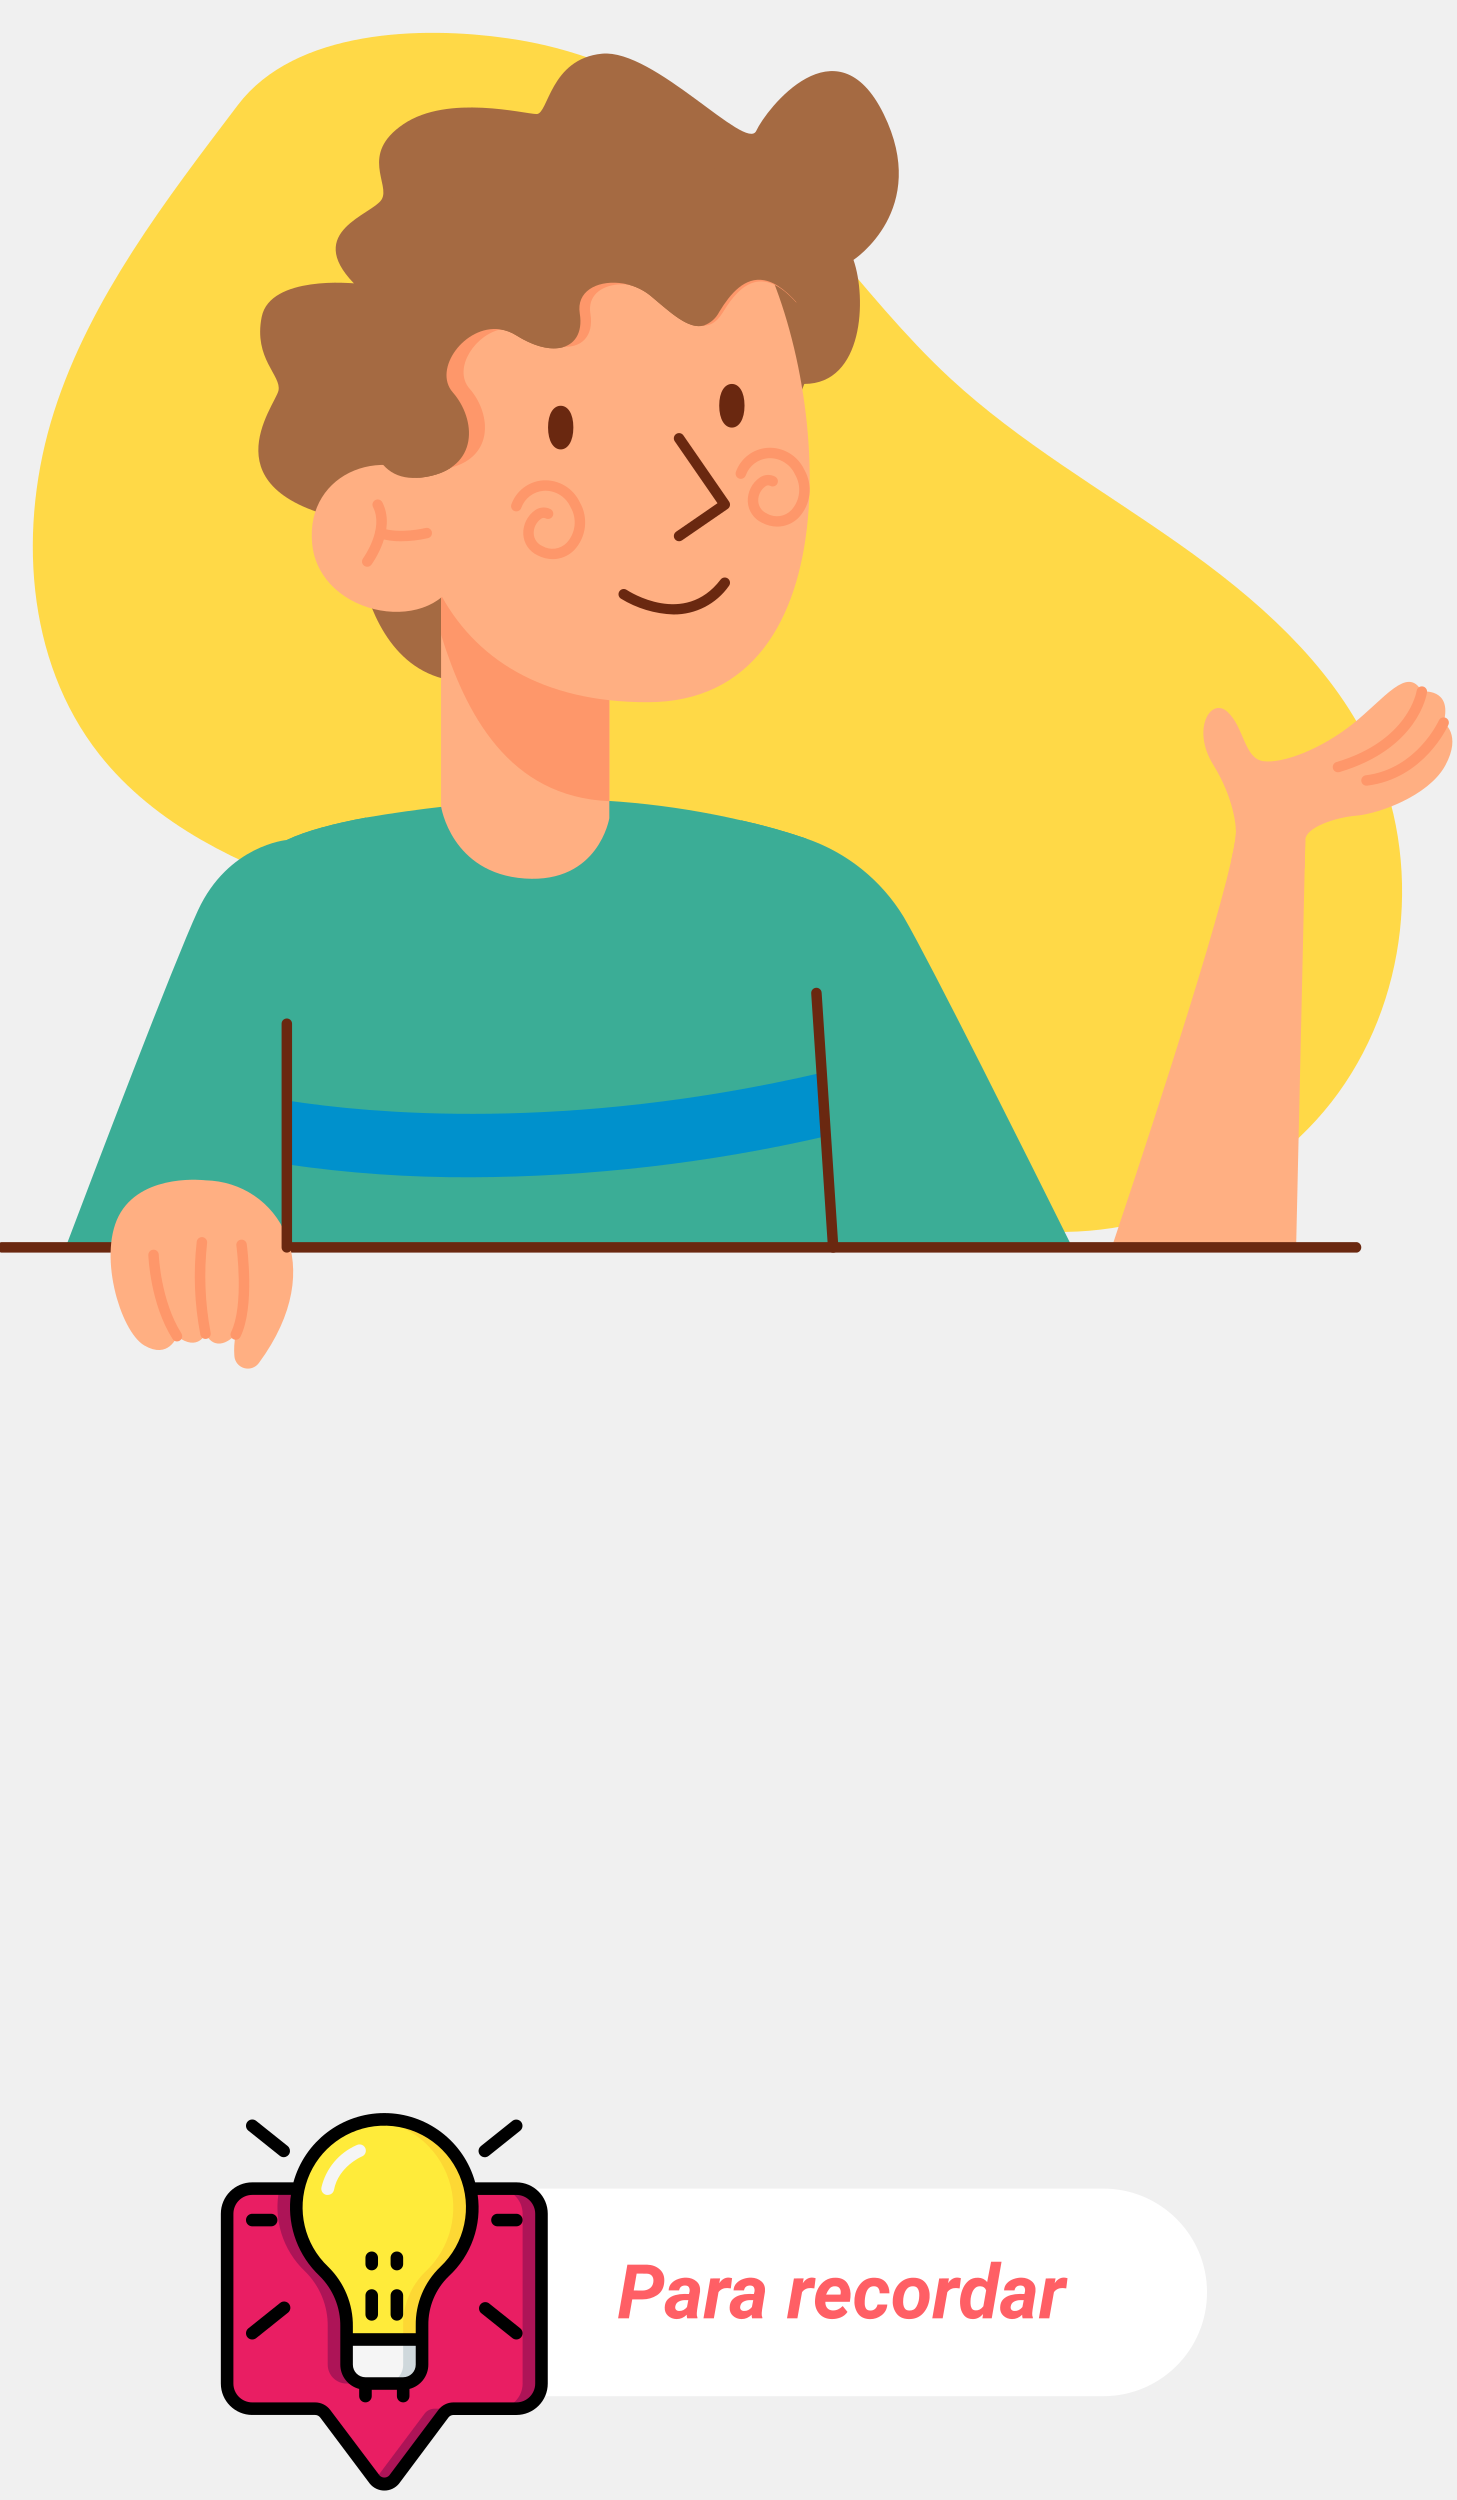
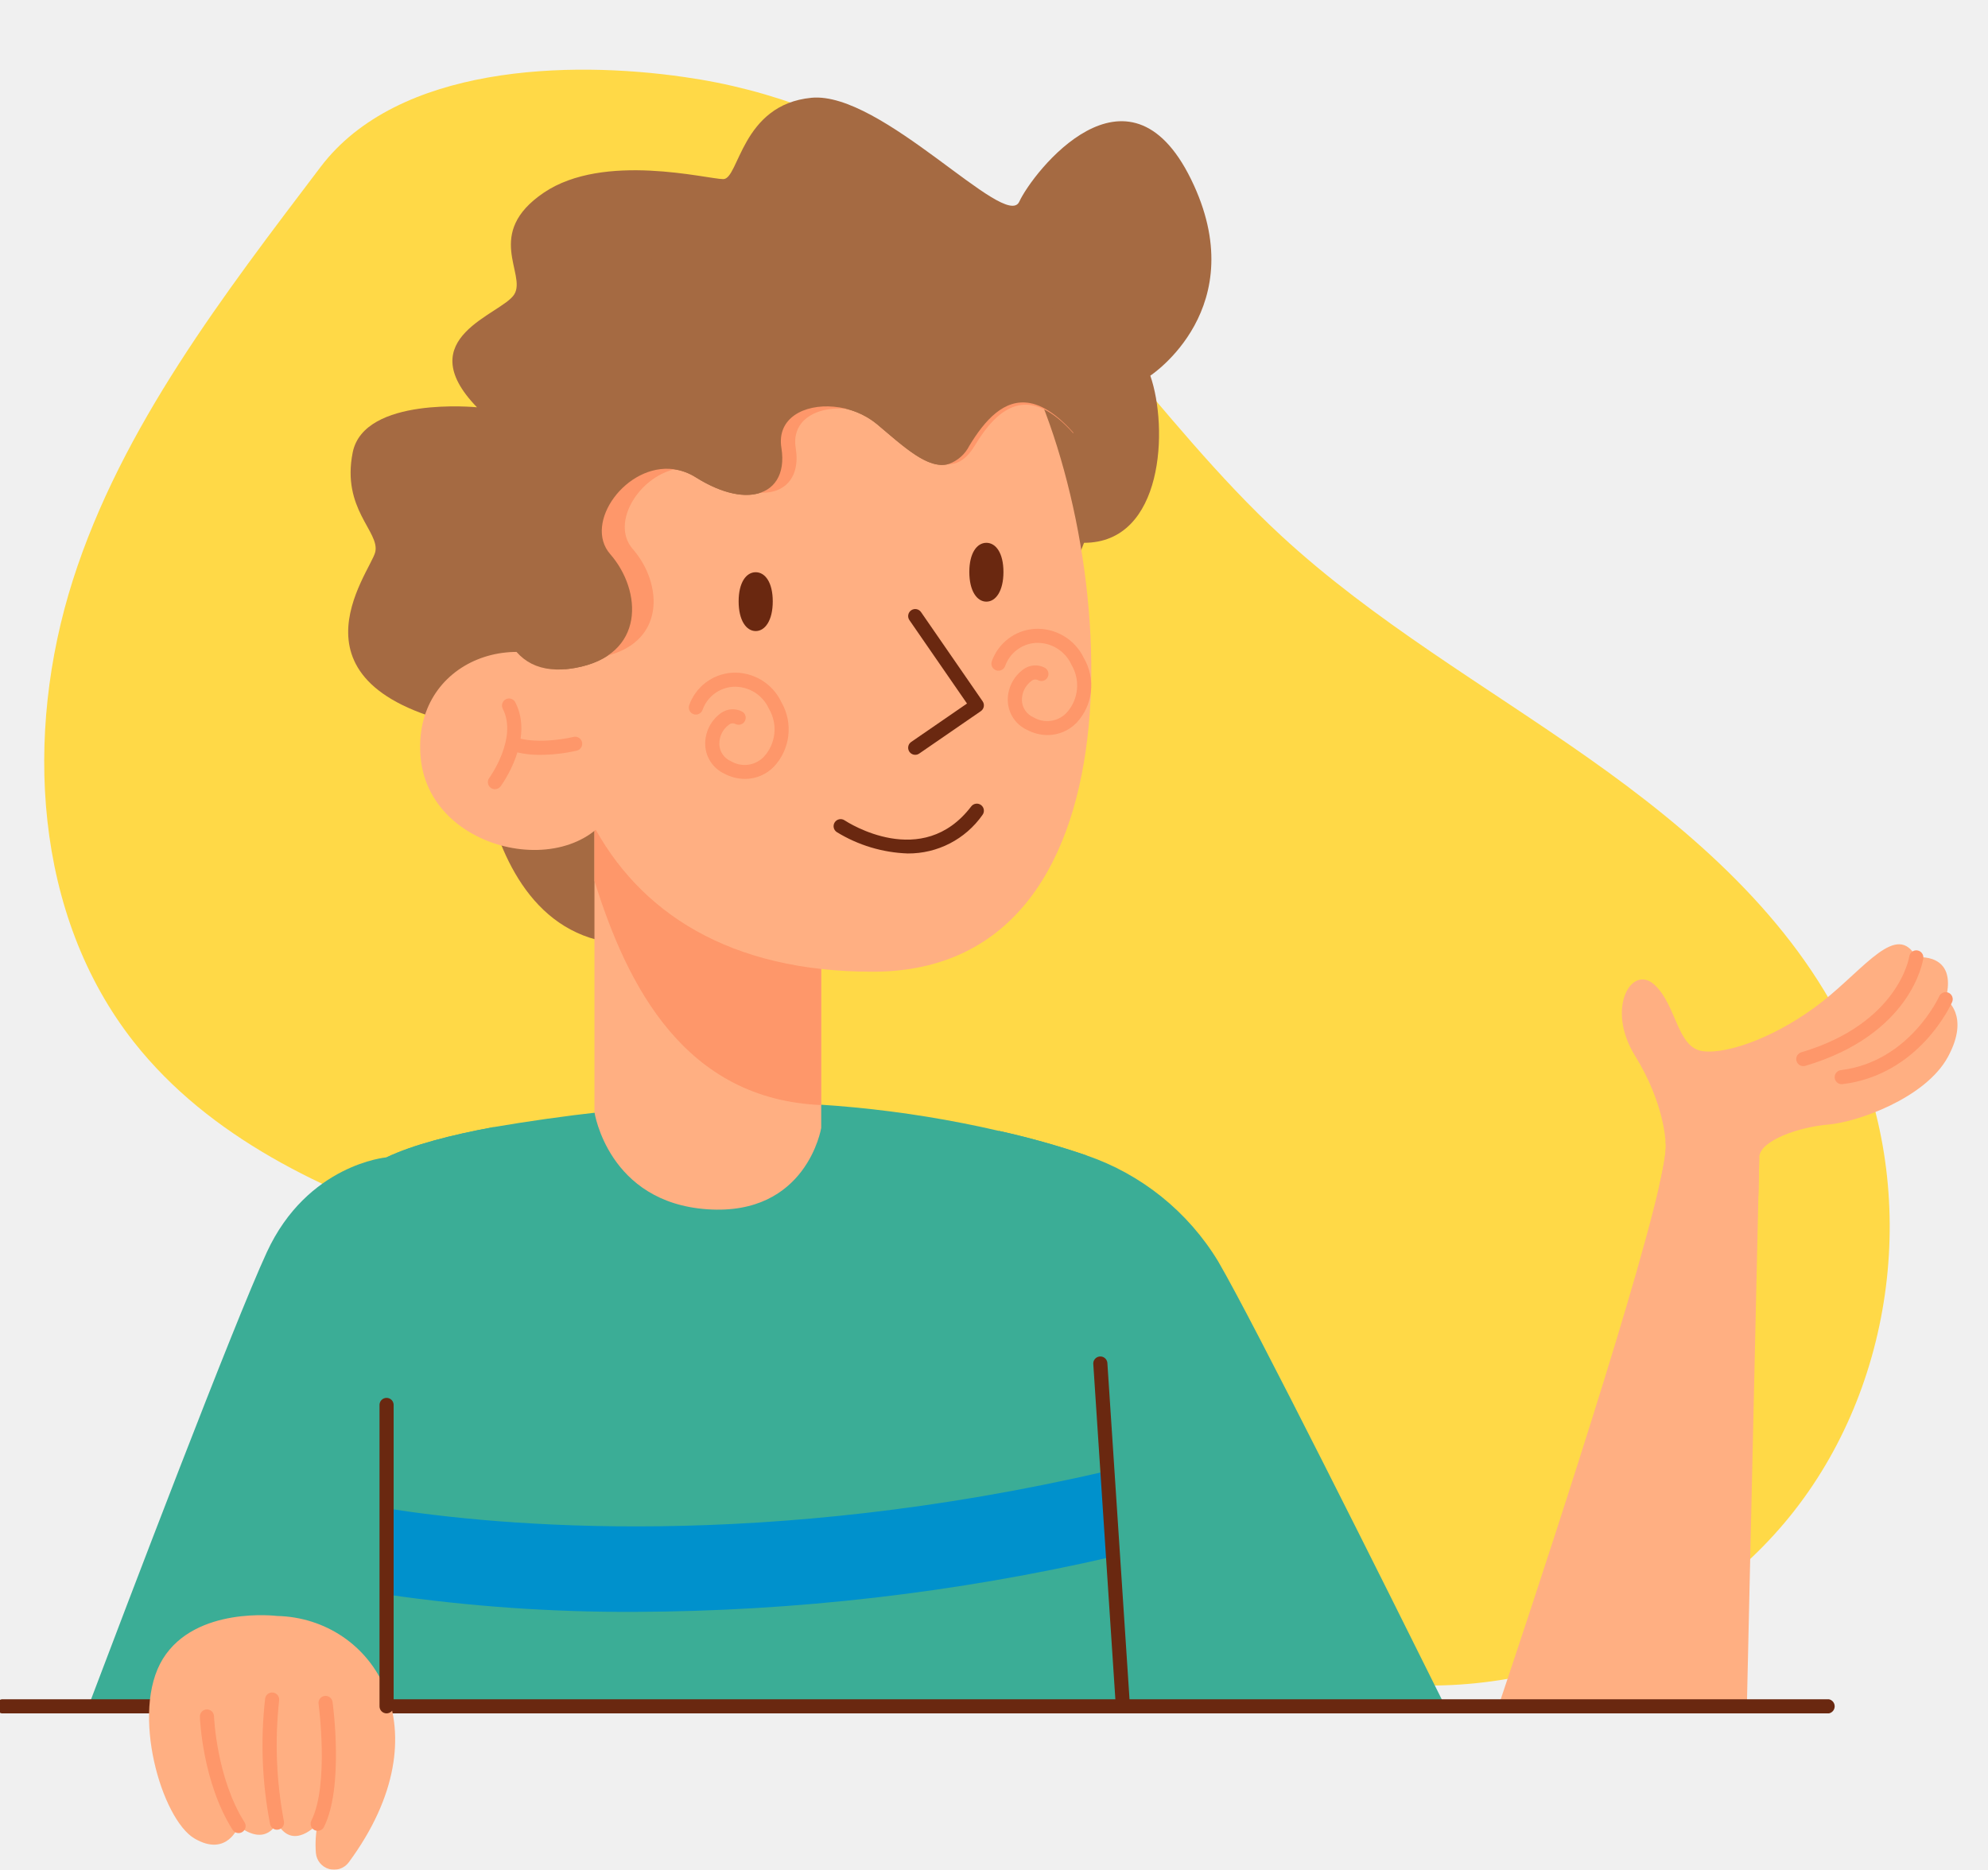
- <svg xmlns="http://www.w3.org/2000/svg" width="308.601" height="529.82" viewBox="0 0 308.601 529.82">
+ <svg xmlns="http://www.w3.org/2000/svg" width="312.601" height="294.058" viewBox="0 0 312.601 294.058">
  <defs>
    <clipPath id="clip-path">
-       <rect x="21" y="20" width="308.601" height="529.82" fill="none" />
+       <rect x="21" y="16" width="312.601" height="294.058" fill="none" />
    </clipPath>
  </defs>
-   <g id="Grupo_84018" data-name="Grupo 84018" transform="translate(-1720.199 8495.431)">
+   <g id="Grupo_84018" data-name="Grupo 84018" transform="translate(-1720.199 8499.431)">
    <g id="Grupo_de_desplazamiento_4" data-name="Grupo de desplazamiento 4" transform="translate(1699.199 -8515.431)" clip-path="url(#clip-path)" style="isolation: isolate">
      <g id="Grupo_84017" data-name="Grupo 84017" transform="translate(-1699.199 8515.431)">
        <path id="Trazado_117050" data-name="Trazado 117050" d="M504.721,295.828c3.144-26.455,17.693-50.123,24.474-75.887,5.077-19.289,5.717-39.422,8.214-59.211s7.166-39.993,19.026-56.03c15.807-21.372,44.169-32.67,70.342-28.02s48.907,25.029,56.382,50.539c9.641,32.9-4.988,67.8-4.179,102.073.449,19.025,5.665,37.568,8.813,56.336s4.09,38.739-3.575,56.158c-10.246,23.283-34.629,38.045-59.657,42.6-24.9,4.527-50.939.091-75.643-3.888-19.87-3.2-33.145-26.6-39.345-43.874A89.9,89.9,0,0,1,504.721,295.828Z" transform="translate(2364.266 -8779.202) rotate(118)" fill="#ffd947" />
-         <rect id="Rectángulo_34475" data-name="Rectángulo 34475" width="192" height="44" rx="22" transform="translate(1784 -8031.61)" fill="#fff" />
-         <text id="Para_recordar" data-name="Para recordar" transform="translate(1851.017 -8004.11)" fill="#ff5f65" font-size="16" font-family="Roboto-BoldItalic, Roboto" font-weight="700" font-style="italic">
-           <tspan x="0" y="0">Para recordar</tspan>
-         </text>
-         <g id="Page-1" transform="translate(1767 -8047.594)">
-           <g id="_061---tip-alert" data-name="061---tip-alert" transform="translate(0 -0.017)">
-             <g id="color" transform="translate(1.332 1.322)">
-               <path id="Shape" d="M66.621,17.33V53.305a5.33,5.33,0,0,1-5.33,5.33H47.967A2.665,2.665,0,0,0,45.836,59.7L35.363,73.665a2.665,2.665,0,0,1-4.1,0L20.786,59.7a2.665,2.665,0,0,0-2.132-1.066H5.33A5.33,5.33,0,0,1,0,53.305V17.33A5.33,5.33,0,0,1,5.33,12h9.753a18.734,18.734,0,0,0,5.41,17.521,16.069,16.069,0,0,1,4.823,11.712v8.075a4,4,0,0,0,4,4h7.995a4,4,0,0,0,4-4v-8.3A15.523,15.523,0,0,1,46.049,29.6,18.561,18.561,0,0,0,51.965,16a18.841,18.841,0,0,0-.426-4h9.753a5.33,5.33,0,0,1,5.33,5.33Z" transform="translate(0 2.69)" fill="#e91e63" />
-               <g id="Grupo_83462" data-name="Grupo 83462" transform="translate(10.666 14.69)">
-                 <path id="Shape-2" data-name="Shape" d="M13.834,29.521a16.069,16.069,0,0,1,4.823,11.712v8.075a4,4,0,0,0,4,4h4a4,4,0,0,1-4-4V41.233a16.069,16.069,0,0,0-4.823-11.712A18.734,18.734,0,0,1,12.422,12h-4a18.734,18.734,0,0,0,5.41,17.521Z" transform="translate(-8.005 -12)" fill="#ad1457" />
-                 <path id="Shape-3" data-name="Shape" d="M47,12H43a5.33,5.33,0,0,1,5.33,5.33V53.305A5.33,5.33,0,0,1,43,58.635h4a5.33,5.33,0,0,0,5.33-5.33V17.33A5.33,5.33,0,0,0,47,12Z" transform="translate(3.628 -12)" fill="#ad1457" />
-                 <path id="Shape-4" data-name="Shape" d="M34.013,48.066,23.54,62.03a2.665,2.665,0,0,0,4,0L38.01,48.066A2.665,2.665,0,0,1,40.142,47h-4a2.665,2.665,0,0,0-2.132,1.066Z" transform="translate(-2.841 -0.365)" fill="#ad1457" />
-               </g>
-               <path id="Shape-5" data-name="Shape" d="M48.306,19.662a18.561,18.561,0,0,1-5.916,13.6,15.523,15.523,0,0,0-4.743,11.406v2.971H21.658V44.9a16.069,16.069,0,0,0-4.823-11.712A18.655,18.655,0,1,1,48.306,19.662Z" transform="translate(3.658 -0.975)" fill="#ffeb3a" />
-               <path id="Shape-6" data-name="Shape" d="M43.733,15.662A18.654,18.654,0,0,0,24.6,1.006,4.541,4.541,0,0,0,23.48,1.1,18.654,18.654,0,0,1,34.246,33.237,15.523,15.523,0,0,0,29.5,44.669v2.971h4V44.669a15.523,15.523,0,0,1,4.743-11.406,18.561,18.561,0,0,0,5.916-13.6,18.84,18.84,0,0,0-.426-4Z" transform="translate(7.805 -0.973)" fill="#fdd834" />
-               <path id="Shape-7" data-name="Shape" d="M34.989,36v5.33a4,4,0,0,1-4,4H23a4,4,0,0,1-4-4V36Z" transform="translate(6.316 10.668)" fill="#f5f5f5" />
-               <path id="Shape-8" data-name="Shape" d="M29,36v5.33a4,4,0,0,1-4,4h4a4,4,0,0,0,4-4V36Z" transform="translate(8.311 10.668)" fill="#cfd8dc" />
-               <path id="Shape-9" data-name="Shape" d="M16.339,15.672h-.253a1.332,1.332,0,0,1-1.079-1.586,13.031,13.031,0,0,1,7.462-8.967A1.332,1.332,0,1,1,23.481,7.57S18.6,9.689,17.672,14.592a1.332,1.332,0,0,1-1.332,1.079Z" transform="translate(4.979 0.351)" fill="#f5f5f5" />
-             </g>
-             <g id="Icons">
-               <path id="Shape-10" data-name="Shape" d="M0,22.324V58.3a6.662,6.662,0,0,0,6.662,6.662H19.986a1.332,1.332,0,0,1,1.066.533L31.565,79.512a4,4,0,0,0,6.2,0L48.234,65.5a1.332,1.332,0,0,1,1.066-.533H62.624A6.662,6.662,0,0,0,69.286,58.3V22.324a6.662,6.662,0,0,0-6.662-6.662H53.9a19.975,19.975,0,0,0-38.521,0H6.662A6.662,6.662,0,0,0,0,22.324ZM33.8,3.67A17.322,17.322,0,0,1,46.475,33.61,16.882,16.882,0,0,0,41.305,46v1.639H27.981V46.228a17.415,17.415,0,0,0-5.25-12.685A17.322,17.322,0,0,1,33.8,3.671Zm4.837,53.3H30.646A2.665,2.665,0,0,1,27.981,54.3v-4H41.305v4A2.665,2.665,0,0,1,38.64,56.968ZM2.665,22.324a4,4,0,0,1,4-4h8.194c0,.28-.093.56-.12.839a19.986,19.986,0,0,0,6.169,16.322,14.763,14.763,0,0,1,4.41,10.739V54.3a5.33,5.33,0,0,0,4,5.143v1.519a1.332,1.332,0,0,0,2.665,0V59.632h5.33v1.332a1.332,1.332,0,1,0,2.665,0V59.446a5.33,5.33,0,0,0,4-5.143V46A14.217,14.217,0,0,1,48.3,35.569,19.64,19.64,0,0,0,54.43,18.327h8.194a4,4,0,0,1,4,4V58.3a4,4,0,0,1-4,4H49.3a4,4,0,0,0-3.2,1.6L35.669,77.807a1.412,1.412,0,0,1-2.012,0L23.184,63.9a4,4,0,0,0-3.2-1.6H6.662a4,4,0,0,1-4-4Z" transform="translate(0 -0.983)" />
-               <path id="Shape-11" data-name="Shape" d="M24.332,29A1.332,1.332,0,0,0,23,30.332v4a1.332,1.332,0,1,0,2.665,0v-4A1.332,1.332,0,0,0,24.332,29Z" transform="translate(7.646 8.331)" />
-               <path id="Shape-12" data-name="Shape" d="M23,25.665a1.332,1.332,0,1,0,2.665,0V24.332a1.332,1.332,0,1,0-2.665,0Z" transform="translate(7.646 6.336)" />
-               <path id="Shape-13" data-name="Shape" d="M28.332,35.662a1.332,1.332,0,0,0,1.332-1.332v-4a1.332,1.332,0,0,0-2.665,0v4A1.332,1.332,0,0,0,28.332,35.662Z" transform="translate(8.976 8.331)" />
-               <path id="Shape-14" data-name="Shape" d="M28.332,27a1.332,1.332,0,0,0,1.332-1.332V24.332a1.332,1.332,0,0,0-2.665,0v1.332A1.332,1.332,0,0,0,28.332,27Z" transform="translate(8.976 6.336)" />
-               <path id="Shape-15" data-name="Shape" d="M11.993,9.993a1.329,1.329,0,0,0,.826-2.372L6.157,2.291A1.328,1.328,0,1,0,4.5,4.37L11.167,9.7a1.332,1.332,0,0,0,.826.293Z" transform="translate(1.331 -0.643)" />
-               <path id="Shape-16" data-name="Shape" d="M43.158,9.7l6.662-5.33a1.328,1.328,0,0,0-1.652-2.079l-6.662,5.33A1.328,1.328,0,1,0,43.158,9.7Z" transform="translate(13.63 -0.643)" />
-               <path id="Shape-17" data-name="Shape" d="M4.293,38.519a1.329,1.329,0,0,0,1.865.2l6.662-5.33a1.332,1.332,0,1,0-1.652-2.079L4.506,36.64a1.332,1.332,0,0,0-.213,1.879Z" transform="translate(1.33 8.978)" />
-               <path id="Shape-18" data-name="Shape" d="M48.146,38.684A1.328,1.328,0,1,0,49.8,36.605l-6.662-5.33a1.332,1.332,0,0,0-1.652,2.079Z" transform="translate(13.652 9.013)" />
-               <path id="Shape-19" data-name="Shape" d="M5.332,19.665h4A1.332,1.332,0,1,0,9.33,17h-4a1.332,1.332,0,1,0,0,2.665Z" transform="translate(1.33 4.341)" />
-               <path id="Shape-20" data-name="Shape" d="M44.332,19.665h4a1.332,1.332,0,1,0,0-2.665h-4a1.332,1.332,0,1,0,0,2.665Z" transform="translate(14.294 4.341)" />
-             </g>
-           </g>
-         </g>
        <g id="Grupo_83493" data-name="Grupo 83493" transform="translate(737.32 -8701.032)">
          <path id="Trazado_117089" data-name="Trazado 117089" d="M1213.493,286.969c12.557.005,13.268-18.115,10.425-26.287,0,0,16.344-10.659,6.395-30.911s-24.871-1.066-27,3.553-21.673-17.41-32.688-16.344-11.369,12.791-13.856,12.791-18.775-4.264-28.218,2.132-2.679,12.791-4.64,15.988-16.529,6.751-5.869,17.765c0,0-17.765-1.776-19.542,7.106s4.263,12.436,3.553,15.633-15.988,21.666,15.989,27.71c0,0,.933,48.68,41.148,29.494S1213.493,286.969,1213.493,286.969Z" transform="translate(-60.161)" fill="#a56a42" />
          <path id="Trazado_117090" data-name="Trazado 117090" d="M1094.96,480.653l-9.134,91.09h-54.561c6-15.848,22.828-60.1,28.054-71.415,6.4-13.857,18.831-14.923,18.831-14.923C1082.333,483.414,1088.432,481.859,1094.96,480.653Z" transform="translate(-34.485 -101.789)" fill="#3bad96" />
          <path id="Trazado_117091" data-name="Trazado 117091" d="M1334.618,572.115h-70.179v-90.5a127,127,0,0,1,13.79,3.864,38.966,38.966,0,0,1,20.674,16.64C1304.632,511.944,1325.322,553.4,1334.618,572.115Z" transform="translate(-124.487 -102.161)" fill="#3bad96" />
          <path id="Trazado_117092" data-name="Trazado 117092" d="M1223.407,569.281H1107.623V482.942c4.183-1.991,10.282-3.545,16.81-4.752a296.148,296.148,0,0,1,33.7-3.775,174.523,174.523,0,0,1,45.775,4.367,127.024,127.024,0,0,1,13.79,3.864l3.271,49.617.881,13.464Z" transform="translate(-63.958 -99.326)" fill="#3bad96" />
          <path id="Trazado_117093" data-name="Trazado 117093" d="M1433.368,486.829l-.133,6.025-1.814,80.313h-39.076c4.39-13.08,20.956-62.807,25.286-81.838.807-3.531,1.192-6,.992-6.987Z" transform="translate(-173.857 -103.212)" fill="#ffaf82" />
          <path id="Trazado_117094" data-name="Trazado 117094" d="M1243.007,629.418H955.693a1.133,1.133,0,0,1,0-2.221h287.314a1.133,1.133,0,0,1,0,2.221Z" transform="translate(27.456 -158.352)" fill="#6a2810" />
          <path id="Trazado_117095" data-name="Trazado 117095" d="M1066.915,605.782c15.156.333,26.721,17.841,11.273,38.765a2.871,2.871,0,0,1-5.155-1.491,16.433,16.433,0,0,1,.277-4.586s-3.909,4.441-6.4-.177c0,0-1.6,3.908-6.04.533,0,0-1.777,4.974-6.929,1.954s-10.126-19.9-4.974-28.247S1066.915,605.782,1066.915,605.782Z" transform="translate(-40.482 -150.039)" fill="#ffaf82" />
          <path id="Trazado_117096" data-name="Trazado 117096" d="M1065.9,649.254a1.111,1.111,0,0,1-.939-.516c-4.725-7.452-5.131-17.369-5.146-17.787a1.11,1.11,0,1,1,2.219-.08c0,.1.4,9.742,4.8,16.678a1.11,1.11,0,0,1-.937,1.7Z" transform="translate(-45.504 -159.358)" fill="#fe976a" />
          <path id="Trazado_117097" data-name="Trazado 117097" d="M1078.127,647.046a1.111,1.111,0,0,1-1.087-.893,65.227,65.227,0,0,1-.776-19.735,1.11,1.11,0,0,1,2.2.307,64.2,64.2,0,0,0,.754,18.993,1.111,1.111,0,0,1-1.09,1.328Z" transform="translate(-51.695 -157.682)" fill="#fe976a" />
          <path id="Trazado_117098" data-name="Trazado 117098" d="M1089.276,647.559a1.111,1.111,0,0,1-.992-1.607c2.831-5.662,1.154-18.236,1.136-18.362a1.11,1.11,0,0,1,2.2-.3c.075.543,1.788,13.381-1.35,19.656A1.11,1.11,0,0,1,1089.276,647.559Z" transform="translate(-56.448 -158.018)" fill="#fe976a" />
          <g id="Grupo_83492" data-name="Grupo 83492" transform="translate(1043.665 432.937)">
            <path id="Trazado_117099" data-name="Trazado 117099" d="M1221.853,582.181a339.754,339.754,0,0,1-75.206,8.7,262.753,262.753,0,0,1-39.024-2.739V574.6c17.691,2.79,59.358,6.676,113.349-5.885Z" transform="translate(-1107.623 -568.717)" fill="#0091cc" />
          </g>
          <path id="Trazado_117100" data-name="Trazado 117100" d="M1196.516,399.6v49.9s-2.258,13.856-17.891,12.791-17.765-15.278-17.765-15.278V399.6Z" transform="translate(-84.507 -70.505)" fill="#ffaf82" />
          <path id="Trazado_117101" data-name="Trazado 117101" d="M1196.516,399.6V445.9c-21.363-.9-30.467-18.572-35.656-35.264V399.6Z" transform="translate(-84.507 -70.505)" fill="#fe976a" />
          <path id="Trazado_117102" data-name="Trazado 117102" d="M1222.7,276.727c15.989,27.98,22.384,98.33-22.384,98.33s-57.559-36.774-47.166-79.143S1222.7,276.727,1222.7,276.727Z" transform="translate(-80.219 -20.633)" fill="#ffaf82" />
          <path id="Trazado_117103" data-name="Trazado 117103" d="M1147.478,381.46c-4.576,14.122-29.661,10-31.175-5.85-1.469-15.38,16.037-21.944,27.536-11.823S1147.478,381.46,1147.478,381.46Z" transform="translate(-67.275 -54.807)" fill="#ffaf82" />
          <path id="Trazado_117104" data-name="Trazado 117104" d="M1134.676,385.109a1.111,1.111,0,0,1-.893-1.77c.045-.061,4.527-6.265,2.11-10.909a1.111,1.111,0,0,1,1.97-1.025c3.057,5.876-2.073,12.953-2.293,13.252A1.108,1.108,0,0,1,1134.676,385.109Z" transform="translate(-73.972 -59.39)" fill="#fe976a" />
          <path id="Trazado_117105" data-name="Trazado 117105" d="M1143.582,383.5a15.058,15.058,0,0,1-4.783-.691,1.111,1.111,0,0,1,.717-2.1c3.805,1.3,9.181-.013,9.235-.026a1.11,1.11,0,0,1,.537,2.155A25.978,25.978,0,0,1,1143.582,383.5Z" transform="translate(-75.701 -63.186)" fill="#fe976a" />
          <path id="Trazado_117106" data-name="Trazado 117106" d="M1233.765,405.634a22.828,22.828,0,0,1-11.169-3.365,1.11,1.11,0,0,1,1.228-1.85c.5.329,12.229,7.91,19.918-2.183a1.11,1.11,0,1,1,1.766,1.346A14.215,14.215,0,0,1,1233.765,405.634Z" transform="translate(-108.145 -69.808)" fill="#6a2810" />
          <path id="Trazado_117107" data-name="Trazado 117107" d="M1193.857,380.954a7.01,7.01,0,0,1-3.235-.821,5.218,5.218,0,0,1-3.018-4.5,5.914,5.914,0,0,1,2.537-5.08,3.18,3.18,0,0,1,3.254-.2,1.11,1.11,0,0,1-1.044,1.959.938.938,0,0,0-1.029.122,3.7,3.7,0,0,0-1.5,3.108,3.01,3.01,0,0,0,1.824,2.622,4.2,4.2,0,0,0,5.2-.72,6.371,6.371,0,0,0,.766-7.545,5.851,5.851,0,0,0-5.66-3.437,5.473,5.473,0,0,0-4.768,3.626,1.11,1.11,0,0,1-2.1-.736,7.7,7.7,0,0,1,6.7-5.1,8.079,8.079,0,0,1,7.787,4.61,8.579,8.579,0,0,1-1.15,10.149A6.369,6.369,0,0,1,1193.857,380.954Z" transform="translate(-93.833 -56.849)" fill="#fe976a" />
          <path id="Trazado_117108" data-name="Trazado 117108" d="M1271.346,369.72a7.008,7.008,0,0,1-3.234-.821,5.22,5.22,0,0,1-3.019-4.5,5.918,5.918,0,0,1,2.539-5.08,3.18,3.18,0,0,1,3.254-.2,1.11,1.11,0,1,1-1.044,1.959.936.936,0,0,0-1.028.122,3.7,3.7,0,0,0-1.5,3.109,3.009,3.009,0,0,0,1.823,2.621,4.2,4.2,0,0,0,5.2-.719,6.373,6.373,0,0,0,.766-7.546,5.854,5.854,0,0,0-5.661-3.437,5.471,5.471,0,0,0-4.767,3.626,1.111,1.111,0,0,1-2.1-.736,7.694,7.694,0,0,1,6.7-5.1,8.074,8.074,0,0,1,7.789,4.61,8.579,8.579,0,0,1-1.151,10.15A6.365,6.365,0,0,1,1271.346,369.72Z" transform="translate(-123.743 -52.513)" fill="#fe976a" />
          <path id="Trazado_117109" data-name="Trazado 117109" d="M1242.307,370.878a1.11,1.11,0,0,1-.631-2.024l8.774-6.041-9.058-13.12a1.11,1.11,0,0,1,1.828-1.261l9.689,14.034a1.109,1.109,0,0,1-.284,1.545l-9.69,6.672A1.105,1.105,0,0,1,1242.307,370.878Z" transform="translate(-115.515 -50.567)" fill="#6a2810" />
          <path id="Trazado_117110" data-name="Trazado 117110" d="M1203.15,343.111c0,2.986-1.2,4.667-2.682,4.667s-2.683-1.681-2.683-4.667,1.2-4.587,2.683-4.587S1203.15,340.125,1203.15,343.111Z" transform="translate(-98.76 -46.929)" fill="#6a2810" />
          <path id="Trazado_117111" data-name="Trazado 117111" d="M1262.228,335.576c0,2.986-1.2,4.666-2.683,4.666s-2.683-1.681-2.683-4.666,1.2-4.587,2.683-4.587S1262.228,332.59,1262.228,335.576Z" transform="translate(-121.563 -44.02)" fill="#6a2810" />
          <path id="Trazado_117112" data-name="Trazado 117112" d="M1227.859,284.964c-8.677-11.419-14.156-6.4-18.032,0s-8.85,1.364-14.535-3.4-16.17-3.346-15.013,3.76-4.969,9.948-13.453,4.619-18.433,6.4-13.459,12.081,5.655,15.884-5.522,17.89-13.694-8.12-12.613-23.131,4.927-42.725,43.686-45.212,46.689,14.212,48.941,20.252S1227.859,284.964,1227.859,284.964Z" transform="translate(-74.526 -13.267)" fill="#a56a42" />
          <path id="Trazado_117113" data-name="Trazado 117113" d="M1228.969,284.059c-3.353-3.761-6.17-4.853-8.565-4.388-2.846.556-5.107,3.3-6.967,6.382-1.557,2.564-3.3,3.2-5.192,2.733h-.007c-2.606-.641-5.508-3.353-8.635-5.973a11.955,11.955,0,0,0-8.545-2.6c-3.55.338-6.353,2.424-5.74,6.178.774,4.762-1.888,7.509-6.347,6.952a16.314,16.314,0,0,1-6.459-2.557,8.026,8.026,0,0,0-5.417-1.218c-6.164.824-11.073,8.509-7.389,12.714,4.733,5.409,5.381,15.116-5.255,17.025a12.743,12.743,0,0,1-3.515.19c-7.65-.69-9.389-9.65-8.488-22.2,1.029-14.286,4.692-40.658,41.574-43.025q3.339-.212,6.375-.233h.106c29.5.437,36.009,14.236,37.981,19.5A20.33,20.33,0,0,1,1228.969,284.059Z" transform="translate(-77.317 -14.318)" fill="#fe976a" />
          <path id="Trazado_117114" data-name="Trazado 117114" d="M1229.769,282.872c-.259,1.3-.511,2.1-.511,2.1-3.249-4.278-6.055-6.248-8.49-6.706-4.071-.755-7.121,2.709-9.541,6.706a5.835,5.835,0,0,1-3.235,2.872h-.007c-3.272.925-7.091-2.746-11.3-6.277a12.464,12.464,0,0,0-6.758-2.732c-4.678-.429-9.016,1.784-8.253,6.492.673,4.153-1.132,6.847-4.449,7.306-2.362.333-5.478-.473-9.008-2.687a8.7,8.7,0,0,0-3.472-1.28c-7.425-.992-14.286,8.446-9.986,13.36,4.974,5.685,5.655,15.885-5.522,17.891-.511.089-1,.155-1.473.2-8.039-.726-9.867-10.141-8.92-23.332,1.081-15.011,4.93-42.725,43.688-45.212q3.508-.223,6.7-.244h.111c31,.459,37.839,14.96,39.912,20.5C1230.753,275.833,1230.264,280.311,1229.769,282.872Z" transform="translate(-75.923 -13.271)" fill="#a56a42" />
          <path id="Trazado_117115" data-name="Trazado 117115" d="M1475.25,451.515c-3.561,6.573-14.4,10.3-18.839,10.659s-10.778,2.479-10.837,5.152l-.133,6.025-15.6-1.525c.807-3.531,1.192-6,.992-6.987,0,0-.178-6.04-4.8-13.5s-.533-14.39,3.02-11.192,3.553,9.949,7.64,10.481,12.08-2.487,18.831-7.816,11.725-12.613,14.745-6.929c0,0,6.573-.888,4.619,6.573C1474.887,442.455,1478.81,444.942,1475.25,451.515Z" transform="translate(-186.064 -83.71)" fill="#ffaf82" />
          <path id="Trazado_117116" data-name="Trazado 117116" d="M1469.741,453.582a1.11,1.11,0,0,1-.315-2.175c15.307-4.541,16.967-14.976,16.981-15.081a1.111,1.111,0,0,1,2.2.314c-.07.486-1.892,11.954-18.549,16.9A1.109,1.109,0,0,1,1469.741,453.582Z" transform="translate(-203.302 -84.311)" fill="#fe976a" />
          <path id="Trazado_117117" data-name="Trazado 117117" d="M1479.577,460.557a1.11,1.11,0,0,1-.134-2.212c10.762-1.324,15.419-11.5,15.465-11.607a1.11,1.11,0,0,1,2.03.9c-.206.466-5.189,11.43-17.224,12.911A1.143,1.143,0,0,1,1479.577,460.557Z" transform="translate(-207.099 -88.444)" fill="#fe976a" />
          <path id="Trazado_117118" data-name="Trazado 117118" d="M1106.925,599.6a1.111,1.111,0,0,1-1.11-1.11V551.058a1.111,1.111,0,0,1,2.221,0V598.49A1.111,1.111,0,0,1,1106.925,599.6Z" transform="translate(-63.26 -128.535)" fill="#6a2810" />
          <path id="Trazado_117119" data-name="Trazado 117119" d="M1293.264,595.55a1.11,1.11,0,0,1-1.107-1.037l-3.547-53.874a1.111,1.111,0,1,1,2.216-.146l3.547,53.874a1.112,1.112,0,0,1-1.036,1.181Z" transform="translate(-133.816 -124.485)" fill="#6a2810" />
        </g>
      </g>
    </g>
  </g>
</svg>
